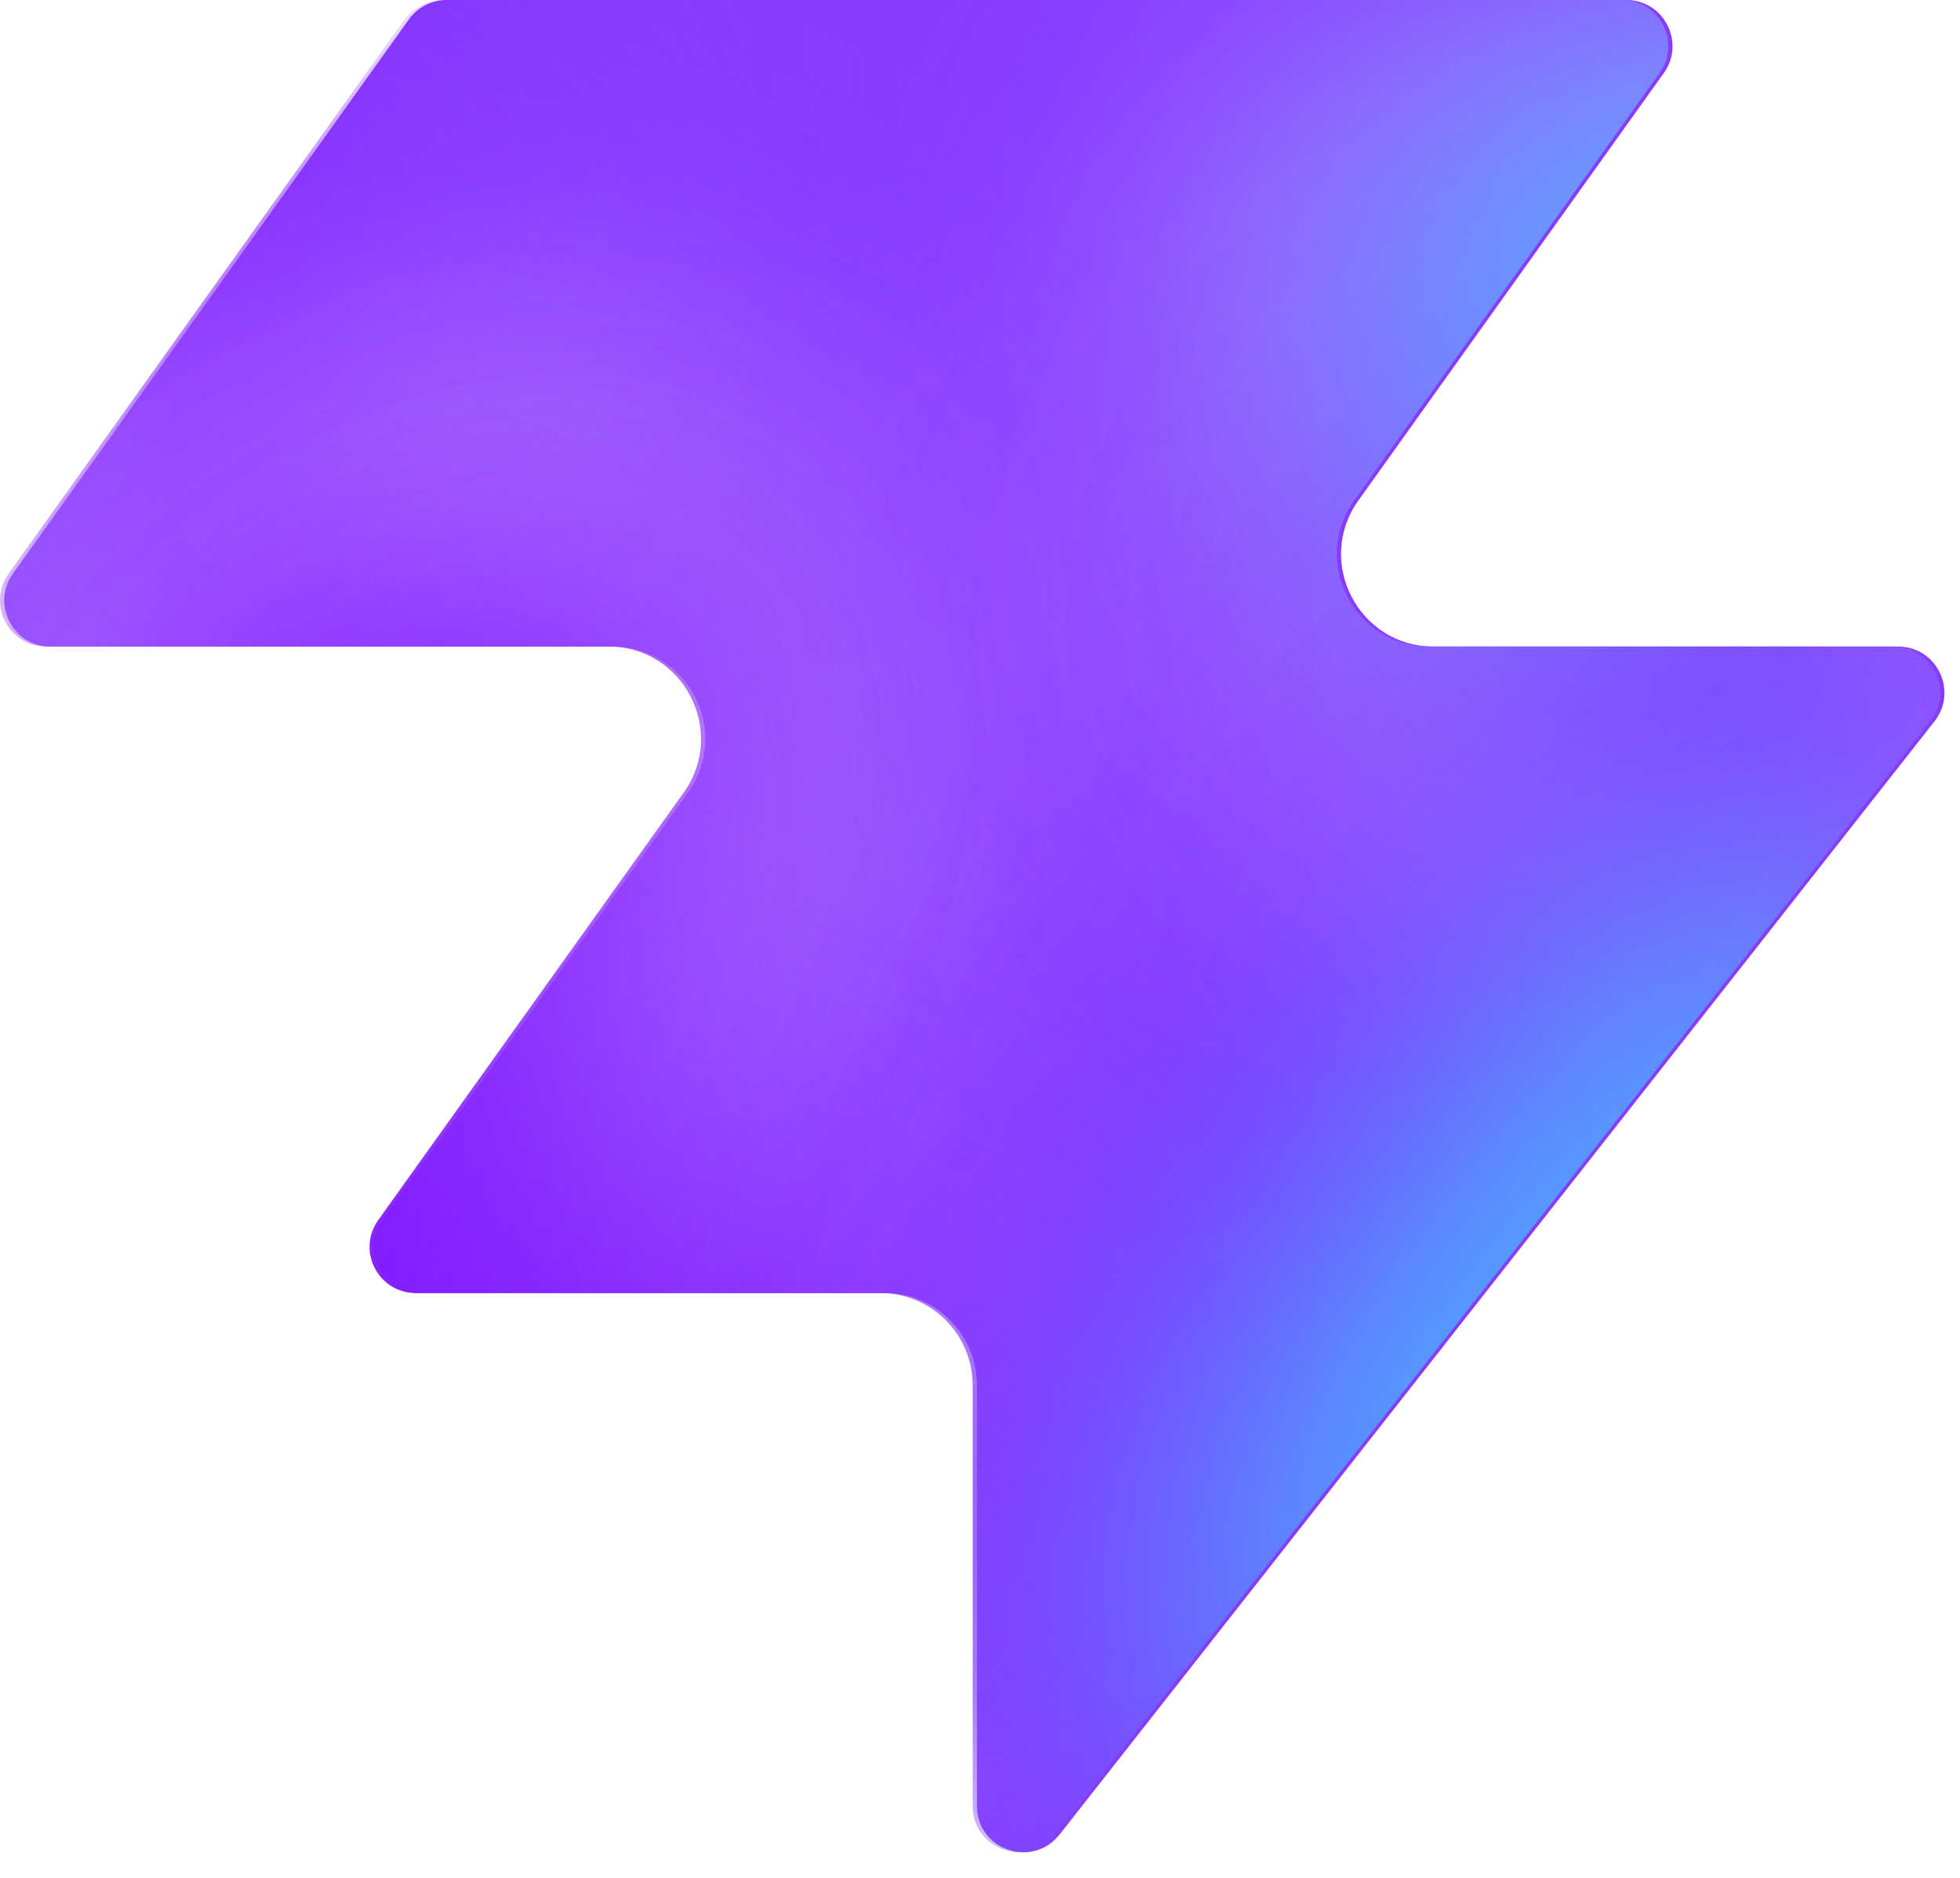
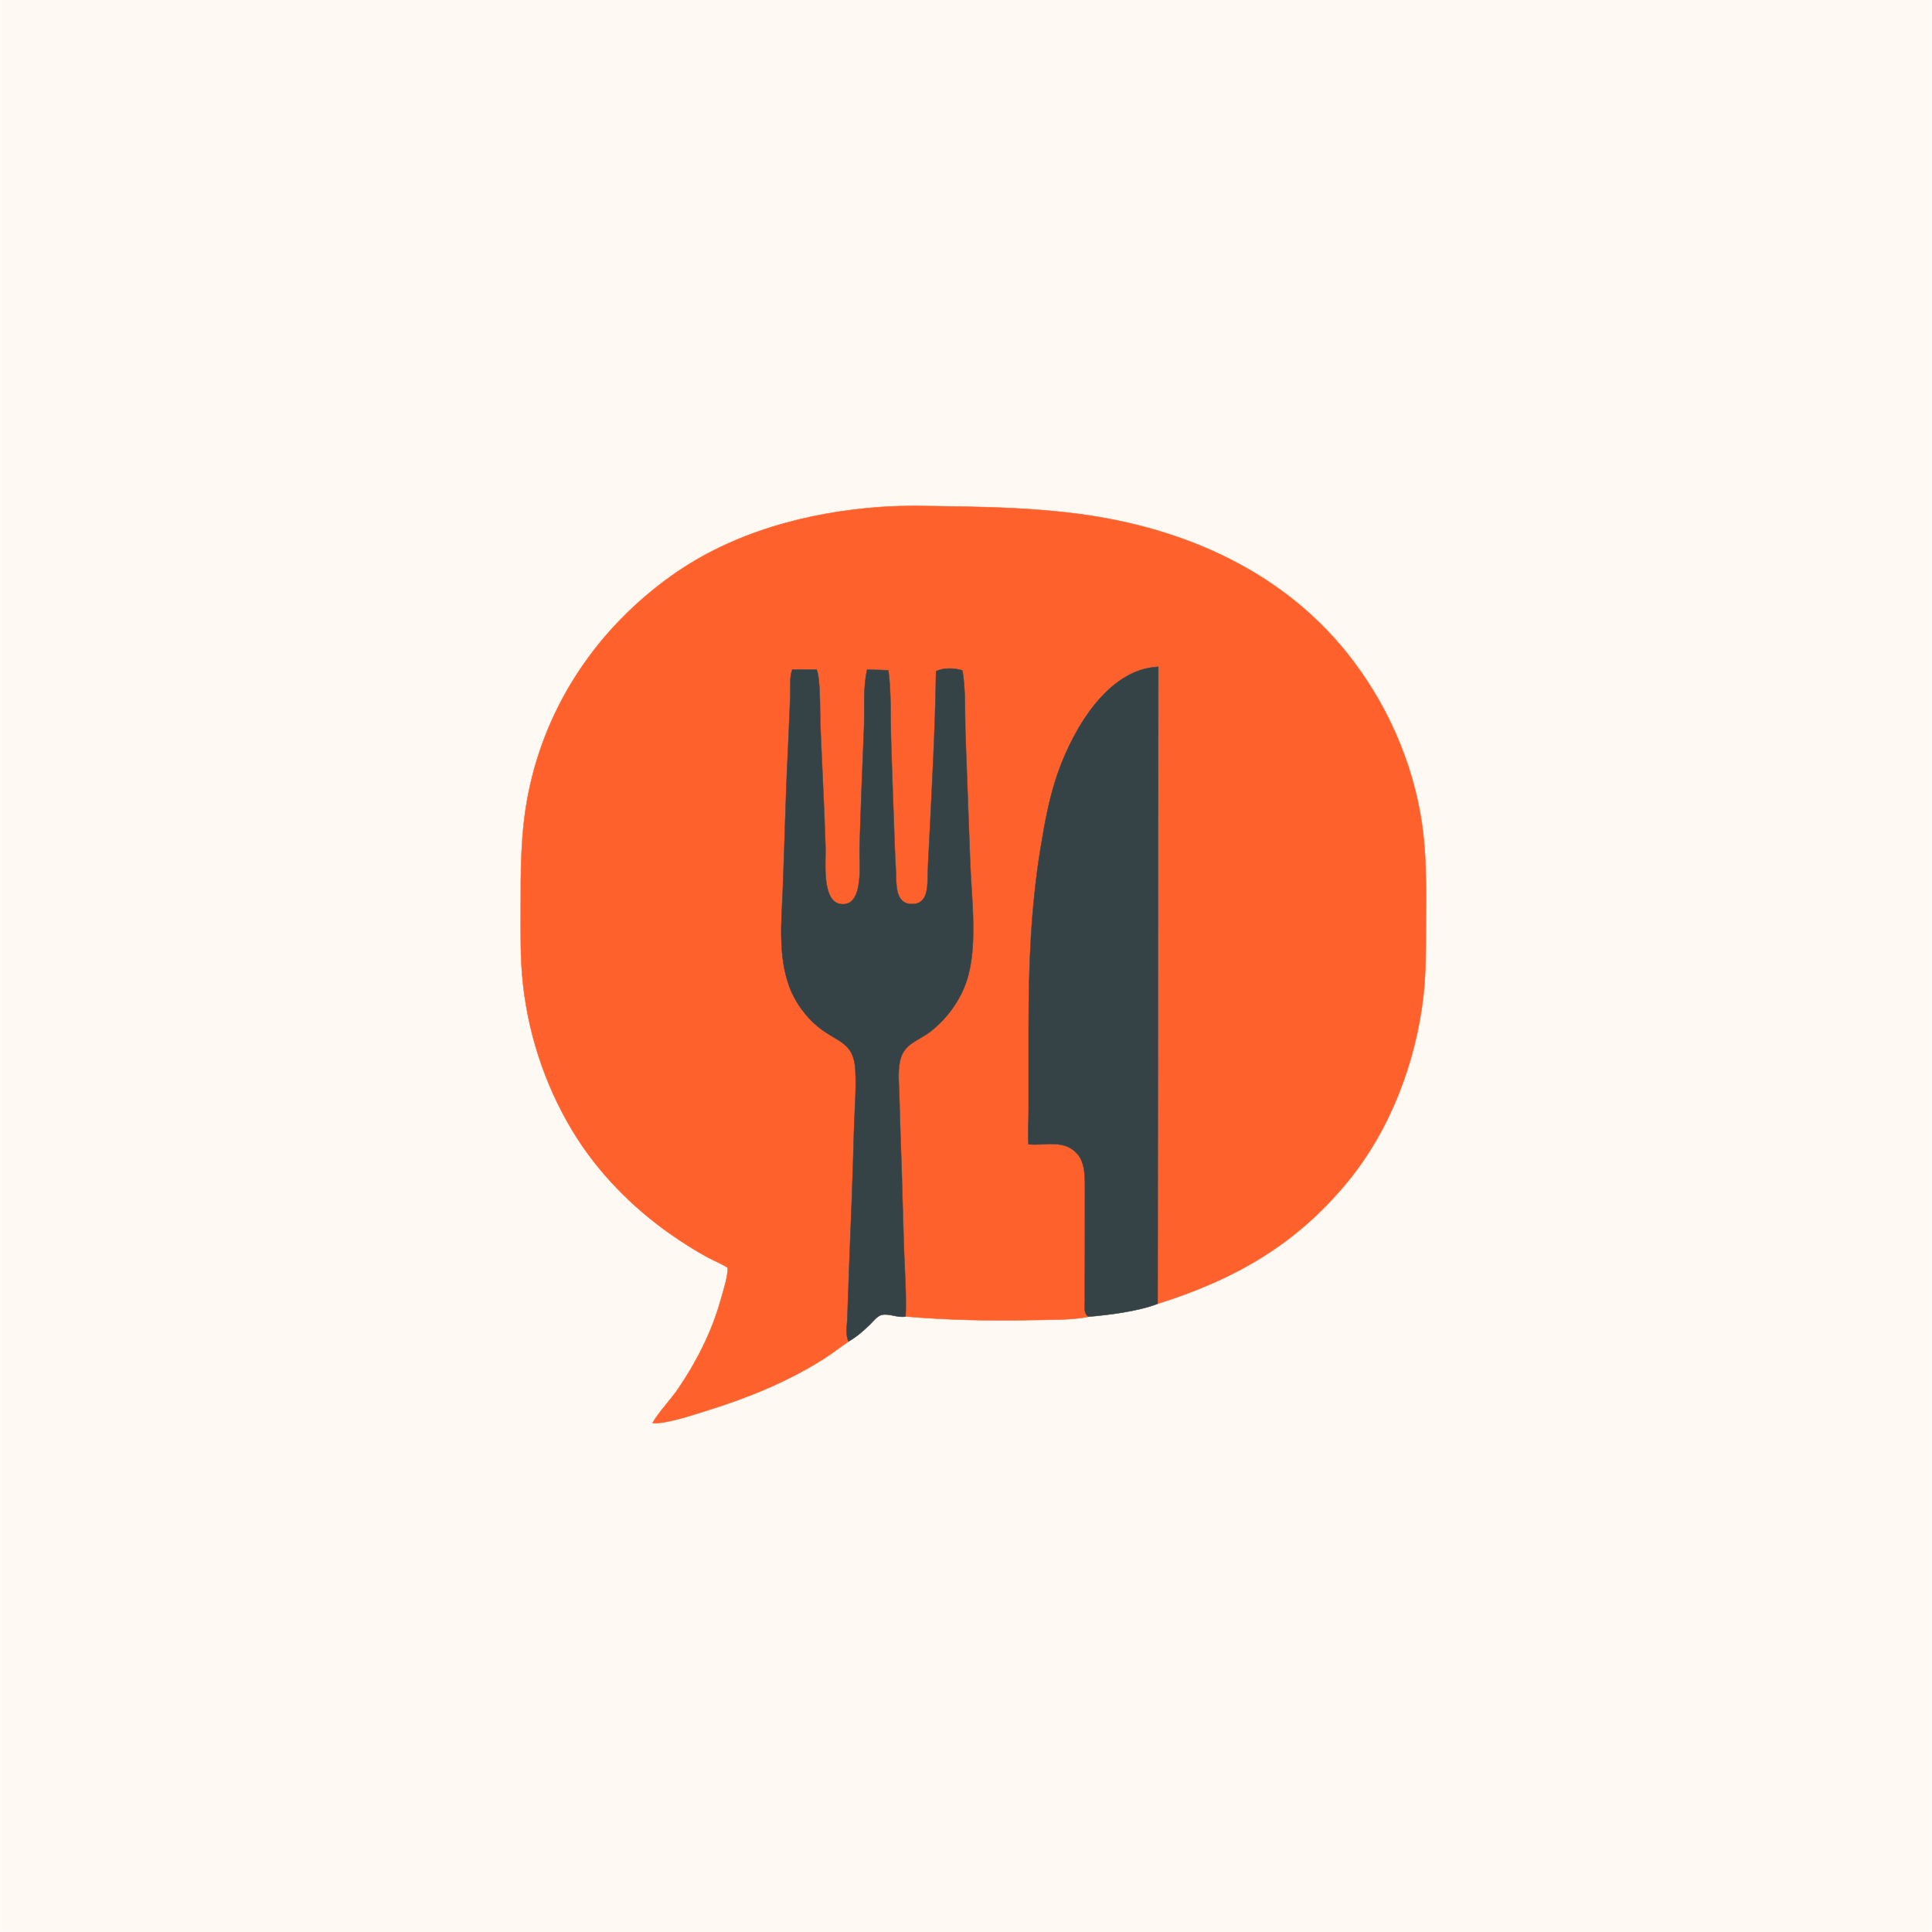
- <svg xmlns="http://www.w3.org/2000/svg" width="48" height="46" fill="none" viewBox="0 0 48 46">
-   <path fill="#863bff" d="M25.946 44.938c-.664.845-2.021.375-2.021-.698V33.937a2.26 2.26 0 0 0-2.262-2.262H10.287c-.92 0-1.456-1.04-.92-1.788l7.48-10.471c1.07-1.497 0-3.578-1.842-3.578H1.237c-.92 0-1.456-1.04-.92-1.788L10.013.474c.214-.297.556-.474.92-.474h28.894c.92 0 1.456 1.04.92 1.788l-7.48 10.471c-1.07 1.498 0 3.579 1.842 3.579h11.377c.943 0 1.473 1.088.89 1.83L25.947 44.94z" style="fill:#863bff;fill:color(display-p3 .525 .23 1);fill-opacity:1" />
-   <mask id="a" width="48" height="46" x="0" y="0" maskUnits="userSpaceOnUse" style="mask-type:alpha">
-     <path fill="#000" d="M25.842 44.938c-.664.844-2.021.375-2.021-.698V33.937a2.26 2.26 0 0 0-2.262-2.262H10.183c-.92 0-1.456-1.04-.92-1.788l7.48-10.471c1.07-1.498 0-3.579-1.842-3.579H1.133c-.92 0-1.456-1.04-.92-1.787L9.91.473c.214-.297.556-.474.92-.474h28.894c.92 0 1.456 1.04.92 1.788l-7.48 10.471c-1.07 1.498 0 3.578 1.842 3.578h11.377c.943 0 1.473 1.088.89 1.832L25.843 44.94z" style="fill:#000;fill-opacity:1" />
-   </mask>
-   <g mask="url(#a)">
-     <g filter="url(#b)">
-       <ellipse cx="5.508" cy="14.704" fill="#ede6ff" rx="5.508" ry="14.704" style="fill:#ede6ff;fill:color(display-p3 .927 .903 1);fill-opacity:1" transform="matrix(.00324 1 1 -.00324 -4.47 31.516)" />
-     </g>
-     <g filter="url(#c)">
-       <ellipse cx="10.399" cy="29.851" fill="#ede6ff" rx="10.399" ry="29.851" style="fill:#ede6ff;fill:color(display-p3 .927 .903 1);fill-opacity:1" transform="matrix(.00324 1 1 -.00324 -39.328 7.883)" />
-     </g>
-     <g filter="url(#d)">
-       <ellipse cx="5.508" cy="30.487" fill="#7e14ff" rx="5.508" ry="30.487" style="fill:#7e14ff;fill:color(display-p3 .492 .077 1);fill-opacity:1" transform="rotate(89.814 -25.913 -14.639)scale(1 -1)" />
-     </g>
-     <g filter="url(#e)">
-       <ellipse cx="5.508" cy="30.599" fill="#7e14ff" rx="5.508" ry="30.599" style="fill:#7e14ff;fill:color(display-p3 .492 .077 1);fill-opacity:1" transform="rotate(89.814 -32.644 -3.334)scale(1 -1)" />
-     </g>
-     <g filter="url(#f)">
-       <ellipse cx="5.508" cy="30.599" fill="#7e14ff" rx="5.508" ry="30.599" style="fill:#7e14ff;fill:color(display-p3 .492 .077 1);fill-opacity:1" transform="matrix(.00324 1 1 -.00324 -34.34 30.47)" />
-     </g>
-     <g filter="url(#g)">
-       <ellipse cx="14.072" cy="22.078" fill="#ede6ff" rx="14.072" ry="22.078" style="fill:#ede6ff;fill:color(display-p3 .927 .903 1);fill-opacity:1" transform="rotate(93.35 24.506 48.493)scale(-1 1)" />
-     </g>
-     <g filter="url(#h)">
-       <ellipse cx="3.47" cy="21.501" fill="#7e14ff" rx="3.47" ry="21.501" style="fill:#7e14ff;fill:color(display-p3 .492 .077 1);fill-opacity:1" transform="rotate(89.009 28.708 47.59)scale(-1 1)" />
-     </g>
-     <g filter="url(#i)">
-       <ellipse cx="3.47" cy="21.501" fill="#7e14ff" rx="3.47" ry="21.501" style="fill:#7e14ff;fill:color(display-p3 .492 .077 1);fill-opacity:1" transform="rotate(89.009 28.708 47.59)scale(-1 1)" />
-     </g>
-     <g filter="url(#j)">
-       <ellipse cx=".387" cy="8.972" fill="#7e14ff" rx="4.407" ry="29.108" style="fill:#7e14ff;fill:color(display-p3 .492 .077 1);fill-opacity:1" transform="rotate(39.51 .387 8.972)" />
-     </g>
-     <g filter="url(#k)">
-       <ellipse cx="47.523" cy="-6.092" fill="#7e14ff" rx="4.407" ry="29.108" style="fill:#7e14ff;fill:color(display-p3 .492 .077 1);fill-opacity:1" transform="rotate(37.892 47.523 -6.092)" />
-     </g>
-     <g filter="url(#l)">
-       <ellipse cx="41.412" cy="6.333" fill="#47bfff" rx="5.971" ry="9.665" style="fill:#47bfff;fill:color(display-p3 .28 .748 1);fill-opacity:1" transform="rotate(37.892 41.412 6.333)" />
-     </g>
-     <g filter="url(#m)">
-       <ellipse cx="-1.879" cy="38.332" fill="#7e14ff" rx="4.407" ry="29.108" style="fill:#7e14ff;fill:color(display-p3 .492 .077 1);fill-opacity:1" transform="rotate(37.892 -1.88 38.332)" />
-     </g>
-     <g filter="url(#n)">
-       <ellipse cx="-1.879" cy="38.332" fill="#7e14ff" rx="4.407" ry="29.108" style="fill:#7e14ff;fill:color(display-p3 .492 .077 1);fill-opacity:1" transform="rotate(37.892 -1.88 38.332)" />
-     </g>
-     <g filter="url(#o)">
-       <ellipse cx="35.651" cy="29.907" fill="#7e14ff" rx="4.407" ry="29.108" style="fill:#7e14ff;fill:color(display-p3 .492 .077 1);fill-opacity:1" transform="rotate(37.892 35.651 29.907)" />
-     </g>
-     <g filter="url(#p)">
-       <ellipse cx="38.418" cy="32.4" fill="#47bfff" rx="5.971" ry="15.297" style="fill:#47bfff;fill:color(display-p3 .28 .748 1);fill-opacity:1" transform="rotate(37.892 38.418 32.4)" />
-     </g>
-   </g>
-   <defs>
-     <filter id="b" width="60.045" height="41.654" x="-19.77" y="16.149" color-interpolation-filters="sRGB" filterUnits="userSpaceOnUse">
-       <feFlood flood-opacity="0" result="BackgroundImageFix" />
-       <feBlend in="SourceGraphic" in2="BackgroundImageFix" result="shape" />
-       <feGaussianBlur result="effect1_foregroundBlur_2002_17158" stdDeviation="7.659" />
-     </filter>
-     <filter id="c" width="90.34" height="51.437" x="-54.613" y="-7.533" color-interpolation-filters="sRGB" filterUnits="userSpaceOnUse">
-       <feFlood flood-opacity="0" result="BackgroundImageFix" />
-       <feBlend in="SourceGraphic" in2="BackgroundImageFix" result="shape" />
-       <feGaussianBlur result="effect1_foregroundBlur_2002_17158" stdDeviation="7.659" />
-     </filter>
-     <filter id="d" width="79.355" height="29.4" x="-49.64" y="2.03" color-interpolation-filters="sRGB" filterUnits="userSpaceOnUse">
-       <feFlood flood-opacity="0" result="BackgroundImageFix" />
-       <feBlend in="SourceGraphic" in2="BackgroundImageFix" result="shape" />
-       <feGaussianBlur result="effect1_foregroundBlur_2002_17158" stdDeviation="4.596" />
-     </filter>
-     <filter id="e" width="79.579" height="29.4" x="-45.045" y="20.029" color-interpolation-filters="sRGB" filterUnits="userSpaceOnUse">
-       <feFlood flood-opacity="0" result="BackgroundImageFix" />
-       <feBlend in="SourceGraphic" in2="BackgroundImageFix" result="shape" />
-       <feGaussianBlur result="effect1_foregroundBlur_2002_17158" stdDeviation="4.596" />
-     </filter>
-     <filter id="f" width="79.579" height="29.4" x="-43.513" y="21.178" color-interpolation-filters="sRGB" filterUnits="userSpaceOnUse">
-       <feFlood flood-opacity="0" result="BackgroundImageFix" />
-       <feBlend in="SourceGraphic" in2="BackgroundImageFix" result="shape" />
-       <feGaussianBlur result="effect1_foregroundBlur_2002_17158" stdDeviation="4.596" />
-     </filter>
-     <filter id="g" width="74.749" height="58.852" x="15.756" y="-17.901" color-interpolation-filters="sRGB" filterUnits="userSpaceOnUse">
-       <feFlood flood-opacity="0" result="BackgroundImageFix" />
-       <feBlend in="SourceGraphic" in2="BackgroundImageFix" result="shape" />
-       <feGaussianBlur result="effect1_foregroundBlur_2002_17158" stdDeviation="7.659" />
-     </filter>
-     <filter id="h" width="61.377" height="25.362" x="23.548" y="2.284" color-interpolation-filters="sRGB" filterUnits="userSpaceOnUse">
-       <feFlood flood-opacity="0" result="BackgroundImageFix" />
-       <feBlend in="SourceGraphic" in2="BackgroundImageFix" result="shape" />
-       <feGaussianBlur result="effect1_foregroundBlur_2002_17158" stdDeviation="4.596" />
-     </filter>
-     <filter id="i" width="61.377" height="25.362" x="23.548" y="2.284" color-interpolation-filters="sRGB" filterUnits="userSpaceOnUse">
-       <feFlood flood-opacity="0" result="BackgroundImageFix" />
-       <feBlend in="SourceGraphic" in2="BackgroundImageFix" result="shape" />
-       <feGaussianBlur result="effect1_foregroundBlur_2002_17158" stdDeviation="4.596" />
-     </filter>
-     <filter id="j" width="56.045" height="63.649" x="-27.636" y="-22.853" color-interpolation-filters="sRGB" filterUnits="userSpaceOnUse">
-       <feFlood flood-opacity="0" result="BackgroundImageFix" />
-       <feBlend in="SourceGraphic" in2="BackgroundImageFix" result="shape" />
-       <feGaussianBlur result="effect1_foregroundBlur_2002_17158" stdDeviation="4.596" />
-     </filter>
-     <filter id="k" width="54.814" height="64.646" x="20.116" y="-38.415" color-interpolation-filters="sRGB" filterUnits="userSpaceOnUse">
-       <feFlood flood-opacity="0" result="BackgroundImageFix" />
-       <feBlend in="SourceGraphic" in2="BackgroundImageFix" result="shape" />
-       <feGaussianBlur result="effect1_foregroundBlur_2002_17158" stdDeviation="4.596" />
-     </filter>
-     <filter id="l" width="33.541" height="35.313" x="24.641" y="-11.323" color-interpolation-filters="sRGB" filterUnits="userSpaceOnUse">
-       <feFlood flood-opacity="0" result="BackgroundImageFix" />
-       <feBlend in="SourceGraphic" in2="BackgroundImageFix" result="shape" />
-       <feGaussianBlur result="effect1_foregroundBlur_2002_17158" stdDeviation="4.596" />
-     </filter>
-     <filter id="m" width="54.814" height="64.646" x="-29.286" y="6.009" color-interpolation-filters="sRGB" filterUnits="userSpaceOnUse">
-       <feFlood flood-opacity="0" result="BackgroundImageFix" />
-       <feBlend in="SourceGraphic" in2="BackgroundImageFix" result="shape" />
-       <feGaussianBlur result="effect1_foregroundBlur_2002_17158" stdDeviation="4.596" />
-     </filter>
-     <filter id="n" width="54.814" height="64.646" x="-29.286" y="6.009" color-interpolation-filters="sRGB" filterUnits="userSpaceOnUse">
-       <feFlood flood-opacity="0" result="BackgroundImageFix" />
-       <feBlend in="SourceGraphic" in2="BackgroundImageFix" result="shape" />
-       <feGaussianBlur result="effect1_foregroundBlur_2002_17158" stdDeviation="4.596" />
-     </filter>
-     <filter id="o" width="54.814" height="64.646" x="8.244" y="-2.416" color-interpolation-filters="sRGB" filterUnits="userSpaceOnUse">
-       <feFlood flood-opacity="0" result="BackgroundImageFix" />
-       <feBlend in="SourceGraphic" in2="BackgroundImageFix" result="shape" />
-       <feGaussianBlur result="effect1_foregroundBlur_2002_17158" stdDeviation="4.596" />
-     </filter>
-     <filter id="p" width="39.409" height="43.623" x="18.713" y="10.588" color-interpolation-filters="sRGB" filterUnits="userSpaceOnUse">
-       <feFlood flood-opacity="0" result="BackgroundImageFix" />
-       <feBlend in="SourceGraphic" in2="BackgroundImageFix" result="shape" />
-       <feGaussianBlur result="effect1_foregroundBlur_2002_17158" stdDeviation="4.596" />
-     </filter>
-   </defs>
+ <svg xmlns="http://www.w3.org/2000/svg" viewBox="0 0 1095 1095" width="1095" height="1095">
+   <path d="M0.25 0.25C365.08 0.25 729.92 0.25 1094.75 0.25C1094.75 365.08 1094.75 729.92 1094.75 1094.75C729.92 1094.75 365.08 1094.75 0.25 1094.75C0.25 729.92 0.25 365.08 0.25 0.25ZM480.98 760.27C485.37 757.79 489.52 754.15 493.13 750.63C494.82 748.97 497.26 745.8 499.65 745.25C504.03 744.24 508.83 747.06 513.25 746.13C536.54 748.09 560.12 748.66 583.5 748.17C592.65 747.98 608.49 748.24 616.96 746.24C628.32 745.32 645.62 743.09 656.1 738.94C699.83 725.14 734.63 705.44 764.02 669.51C787.98 640.22 802.51 601.86 806.73 564.48C808.26 550.87 808.13 537.17 808.18 523.5C808.25 506.84 808.57 490.09 806.76 473.51C802.88 437.97 788.74 403.7 767.36 375.16C729.52 324.64 671.82 299.09 610.5 291.17C587.32 288.18 563.85 287.39 540.5 287.05C526.82 286.85 513.17 286.38 499.5 287.33C457.84 290.22 415.11 301.72 380.72 326.23C338.88 356.04 309.54 399.14 299.43 449.8C295.02 471.84 295.11 494.11 295.13 516.5C295.14 528.49 294.93 540.54 295.94 552.5C298.57 583.74 308.34 614.17 324.52 640.99C338.57 664.28 358.38 684.41 380.65 699.9C387.17 704.42 393.97 708.77 400.95 712.54C404.77 714.59 408.88 716.16 412.5 718.54C412.34 724.57 410.06 731.04 408.44 736.87C403.48 754.68 394.83 771.73 384.47 786.96C379.96 793.6 373.8 799.67 369.84 806.5C376.7 807.38 393.49 801.68 400.81 799.41C423.6 792.35 445.86 783.33 466.13 770.62C471.25 767.41 476.02 763.67 480.98 760.27Z" fill="#fff9f4" fill-rule="evenodd" stroke="#fff9f4" stroke-width="0.25" stroke-linejoin="round" />
+   <path d="M656.1 738.94C656.23 618.6 656.37 498.27 656.5 377.94C627.69 379.21 608.34 413.46 599.81 437.36C594.74 451.56 592.07 466.55 589.66 481.39C584.27 514.64 583 547.84 583 581.5C583 597.17 583 612.83 583 628.5C583 635.15 582.54 641.88 582.91 648.5C590.49 649.39 599.7 646.62 606.71 650.77C614.8 655.57 614.88 664.19 614.9 672.5C614.92 686.83 614.91 701.17 614.88 715.5C614.87 722.83 614.81 730.17 614.86 737.5C614.88 740.74 614.04 744.49 616.96 746.24C608.49 748.24 592.65 747.98 583.5 748.17C560.12 748.66 536.54 748.09 513.25 746.13C513.78 733.98 512.83 721.65 512.4 709.5C511.7 689.23 511.29 668.95 510.53 648.68C510.18 639.29 509.96 629.89 509.69 620.5C509.51 614.24 508.8 607.7 510.04 601.51C512.09 591.27 520.73 589.98 527.8 584.32C536.77 577.15 544.04 567.24 547.74 556.32C554.3 536.97 550.68 509.89 549.89 489.5C548.96 465.5 548.15 441.5 547.23 417.5C546.75 405.19 547.45 392.17 545.5 380.01C541.41 378.57 534.31 378.33 530.52 380.5C530.03 414.49 528.09 448.55 526.39 482.5C526.17 486.83 525.92 491.16 525.81 495.5C525.65 502.17 526.22 512.78 516.5 512.4C507.24 512.03 508.05 500.94 507.79 494.5C507.62 490.16 507.31 485.84 507.16 481.5C506.44 460.17 505.56 438.84 504.97 417.5C504.63 405.12 505.12 392.14 503.5 379.89C499.5 379.76 495.49 379.63 491.49 379.5C489.04 389.83 490.14 401.86 489.7 412.5C488.74 435.49 487.84 458.5 487.15 481.5C486.92 489.32 489.79 512.74 477.5 512.49C465.46 512.25 468.11 488.76 467.87 480.5C467.18 457.16 465.85 433.83 464.93 410.5C464.66 403.67 465.11 384.5 462.82 379.5C458.22 379.5 453.62 379.5 449.02 379.5C447.37 383.97 448.12 389.67 447.9 394.5C447.38 405.37 447.07 416.25 446.51 427.12C445.19 452.89 444.71 478.72 443.66 504.5C442.93 522.35 441.04 541.29 447.1 558.45C450.43 567.87 456.84 576.68 464.72 582.8C474.91 590.73 483.99 590.77 484.81 606.5C485.4 617.77 484.32 629.22 484.03 640.5C483.37 666.16 482.33 691.85 481.3 717.5C480.89 727.5 480.68 737.5 480.24 747.5C480.07 751.49 479.06 756.93 480.98 760.27C476.02 763.67 471.25 767.41 466.13 770.62C445.86 783.33 423.6 792.35 400.81 799.41C393.49 801.68 376.7 807.38 369.84 806.5C373.8 799.67 379.96 793.6 384.47 786.96C394.83 771.73 403.48 754.68 408.44 736.87C410.06 731.04 412.34 724.57 412.5 718.54C408.88 716.16 404.77 714.59 400.95 712.54C393.97 708.77 387.17 704.42 380.65 699.9C358.38 684.41 338.57 664.28 324.52 640.99C308.34 614.17 298.57 583.74 295.94 552.5C294.93 540.54 295.14 528.49 295.13 516.5C295.11 494.11 295.02 471.84 299.43 449.8C309.54 399.14 338.88 356.04 380.72 326.23C415.11 301.72 457.84 290.22 499.5 287.33C513.17 286.38 526.82 286.85 540.5 287.05C563.85 287.39 587.32 288.18 610.5 291.17C671.82 299.09 729.52 324.64 767.36 375.16C788.74 403.7 802.88 437.97 806.76 473.51C808.57 490.09 808.25 506.84 808.18 523.5C808.13 537.17 808.26 550.87 806.73 564.48C802.51 601.86 787.98 640.22 764.02 669.51C734.63 705.44 699.83 725.14 656.1 738.94Z" fill="#ff612c" fill-rule="evenodd" stroke="#ff612c" stroke-width="0.25" stroke-linejoin="round" />
+   <path d="M656.1 738.94C645.62 743.09 628.32 745.32 616.96 746.24C614.04 744.49 614.88 740.74 614.86 737.5C614.81 730.17 614.87 722.83 614.88 715.5C614.91 701.17 614.92 686.83 614.9 672.5C614.88 664.19 614.8 655.57 606.71 650.77C599.7 646.62 590.49 649.39 582.91 648.5C582.54 641.88 583 635.15 583 628.5C583 612.83 583 597.17 583 581.5C583 547.84 584.27 514.64 589.66 481.39C592.07 466.55 594.74 451.56 599.81 437.36C608.34 413.46 627.69 379.21 656.5 377.94C656.37 498.27 656.23 618.6 656.1 738.94ZM513.25 746.13C508.83 747.06 504.03 744.24 499.65 745.25C497.26 745.8 494.82 748.97 493.13 750.63C489.52 754.15 485.37 757.79 480.98 760.27C479.06 756.93 480.07 751.49 480.24 747.5C480.68 737.5 480.89 727.5 481.3 717.5C482.33 691.85 483.37 666.16 484.03 640.5C484.32 629.22 485.4 617.77 484.81 606.5C483.99 590.77 474.91 590.73 464.72 582.8C456.84 576.68 450.43 567.87 447.1 558.45C441.04 541.29 442.93 522.35 443.66 504.5C444.71 478.72 445.19 452.89 446.51 427.12C447.07 416.25 447.38 405.37 447.9 394.5C448.12 389.67 447.37 383.97 449.02 379.5C453.62 379.5 458.22 379.5 462.82 379.5C465.11 384.5 464.66 403.67 464.93 410.5C465.85 433.83 467.18 457.16 467.87 480.5C468.11 488.76 465.46 512.25 477.5 512.49C489.79 512.74 486.92 489.32 487.15 481.5C487.84 458.5 488.74 435.49 489.7 412.5C490.14 401.86 489.04 389.83 491.49 379.5C495.49 379.63 499.5 379.76 503.5 379.89C505.12 392.14 504.63 405.12 504.97 417.5C505.56 438.84 506.44 460.17 507.16 481.5C507.31 485.84 507.62 490.16 507.79 494.5C508.05 500.94 507.24 512.03 516.5 512.4C526.22 512.78 525.65 502.17 525.81 495.5C525.92 491.16 526.17 486.83 526.39 482.5C528.09 448.55 530.03 414.49 530.52 380.5C534.31 378.33 541.41 378.57 545.5 380.01C547.45 392.17 546.75 405.19 547.23 417.5C548.15 441.5 548.96 465.5 549.89 489.5C550.68 509.89 554.3 536.97 547.74 556.32C544.04 567.24 536.77 577.15 527.8 584.32C520.73 589.98 512.09 591.27 510.04 601.51C508.8 607.7 509.51 614.24 509.69 620.5C509.96 629.89 510.18 639.29 510.53 648.68C511.29 668.95 511.7 689.23 512.4 709.5C512.83 721.65 513.78 733.98 513.25 746.13Z" fill="#354246" fill-rule="evenodd" stroke="#354246" stroke-width="0.25" stroke-linejoin="round" />
</svg>
